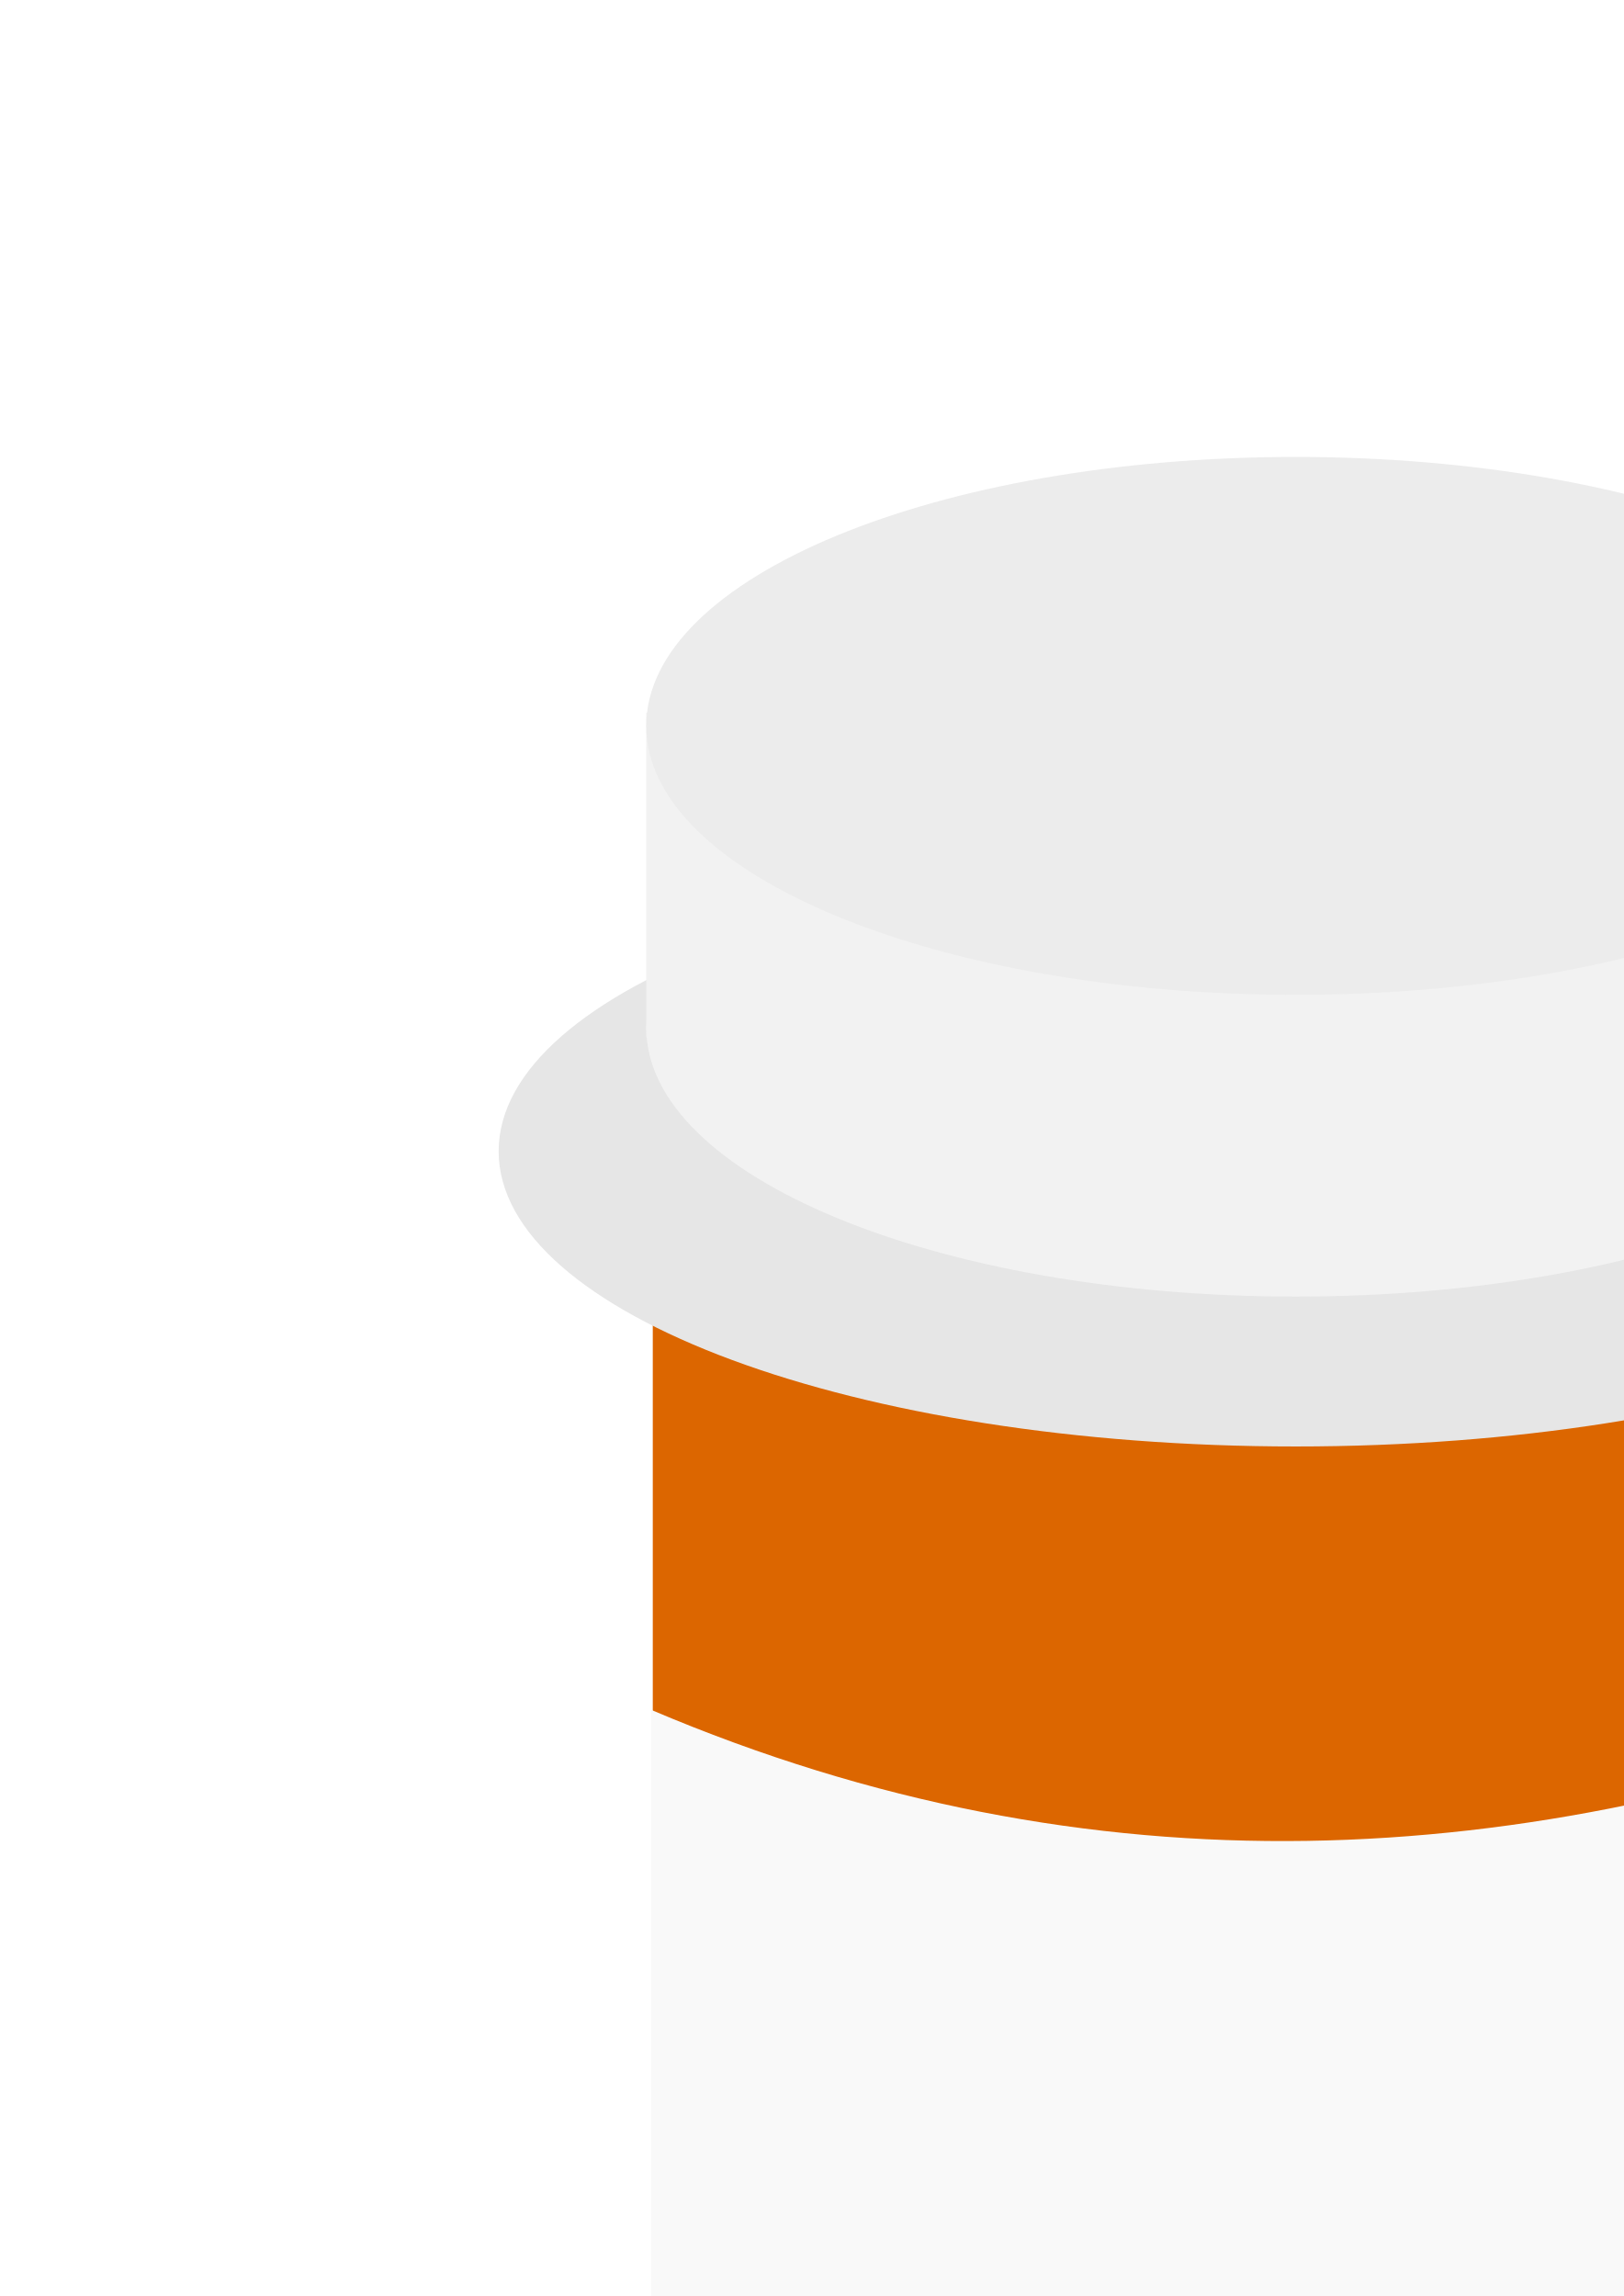
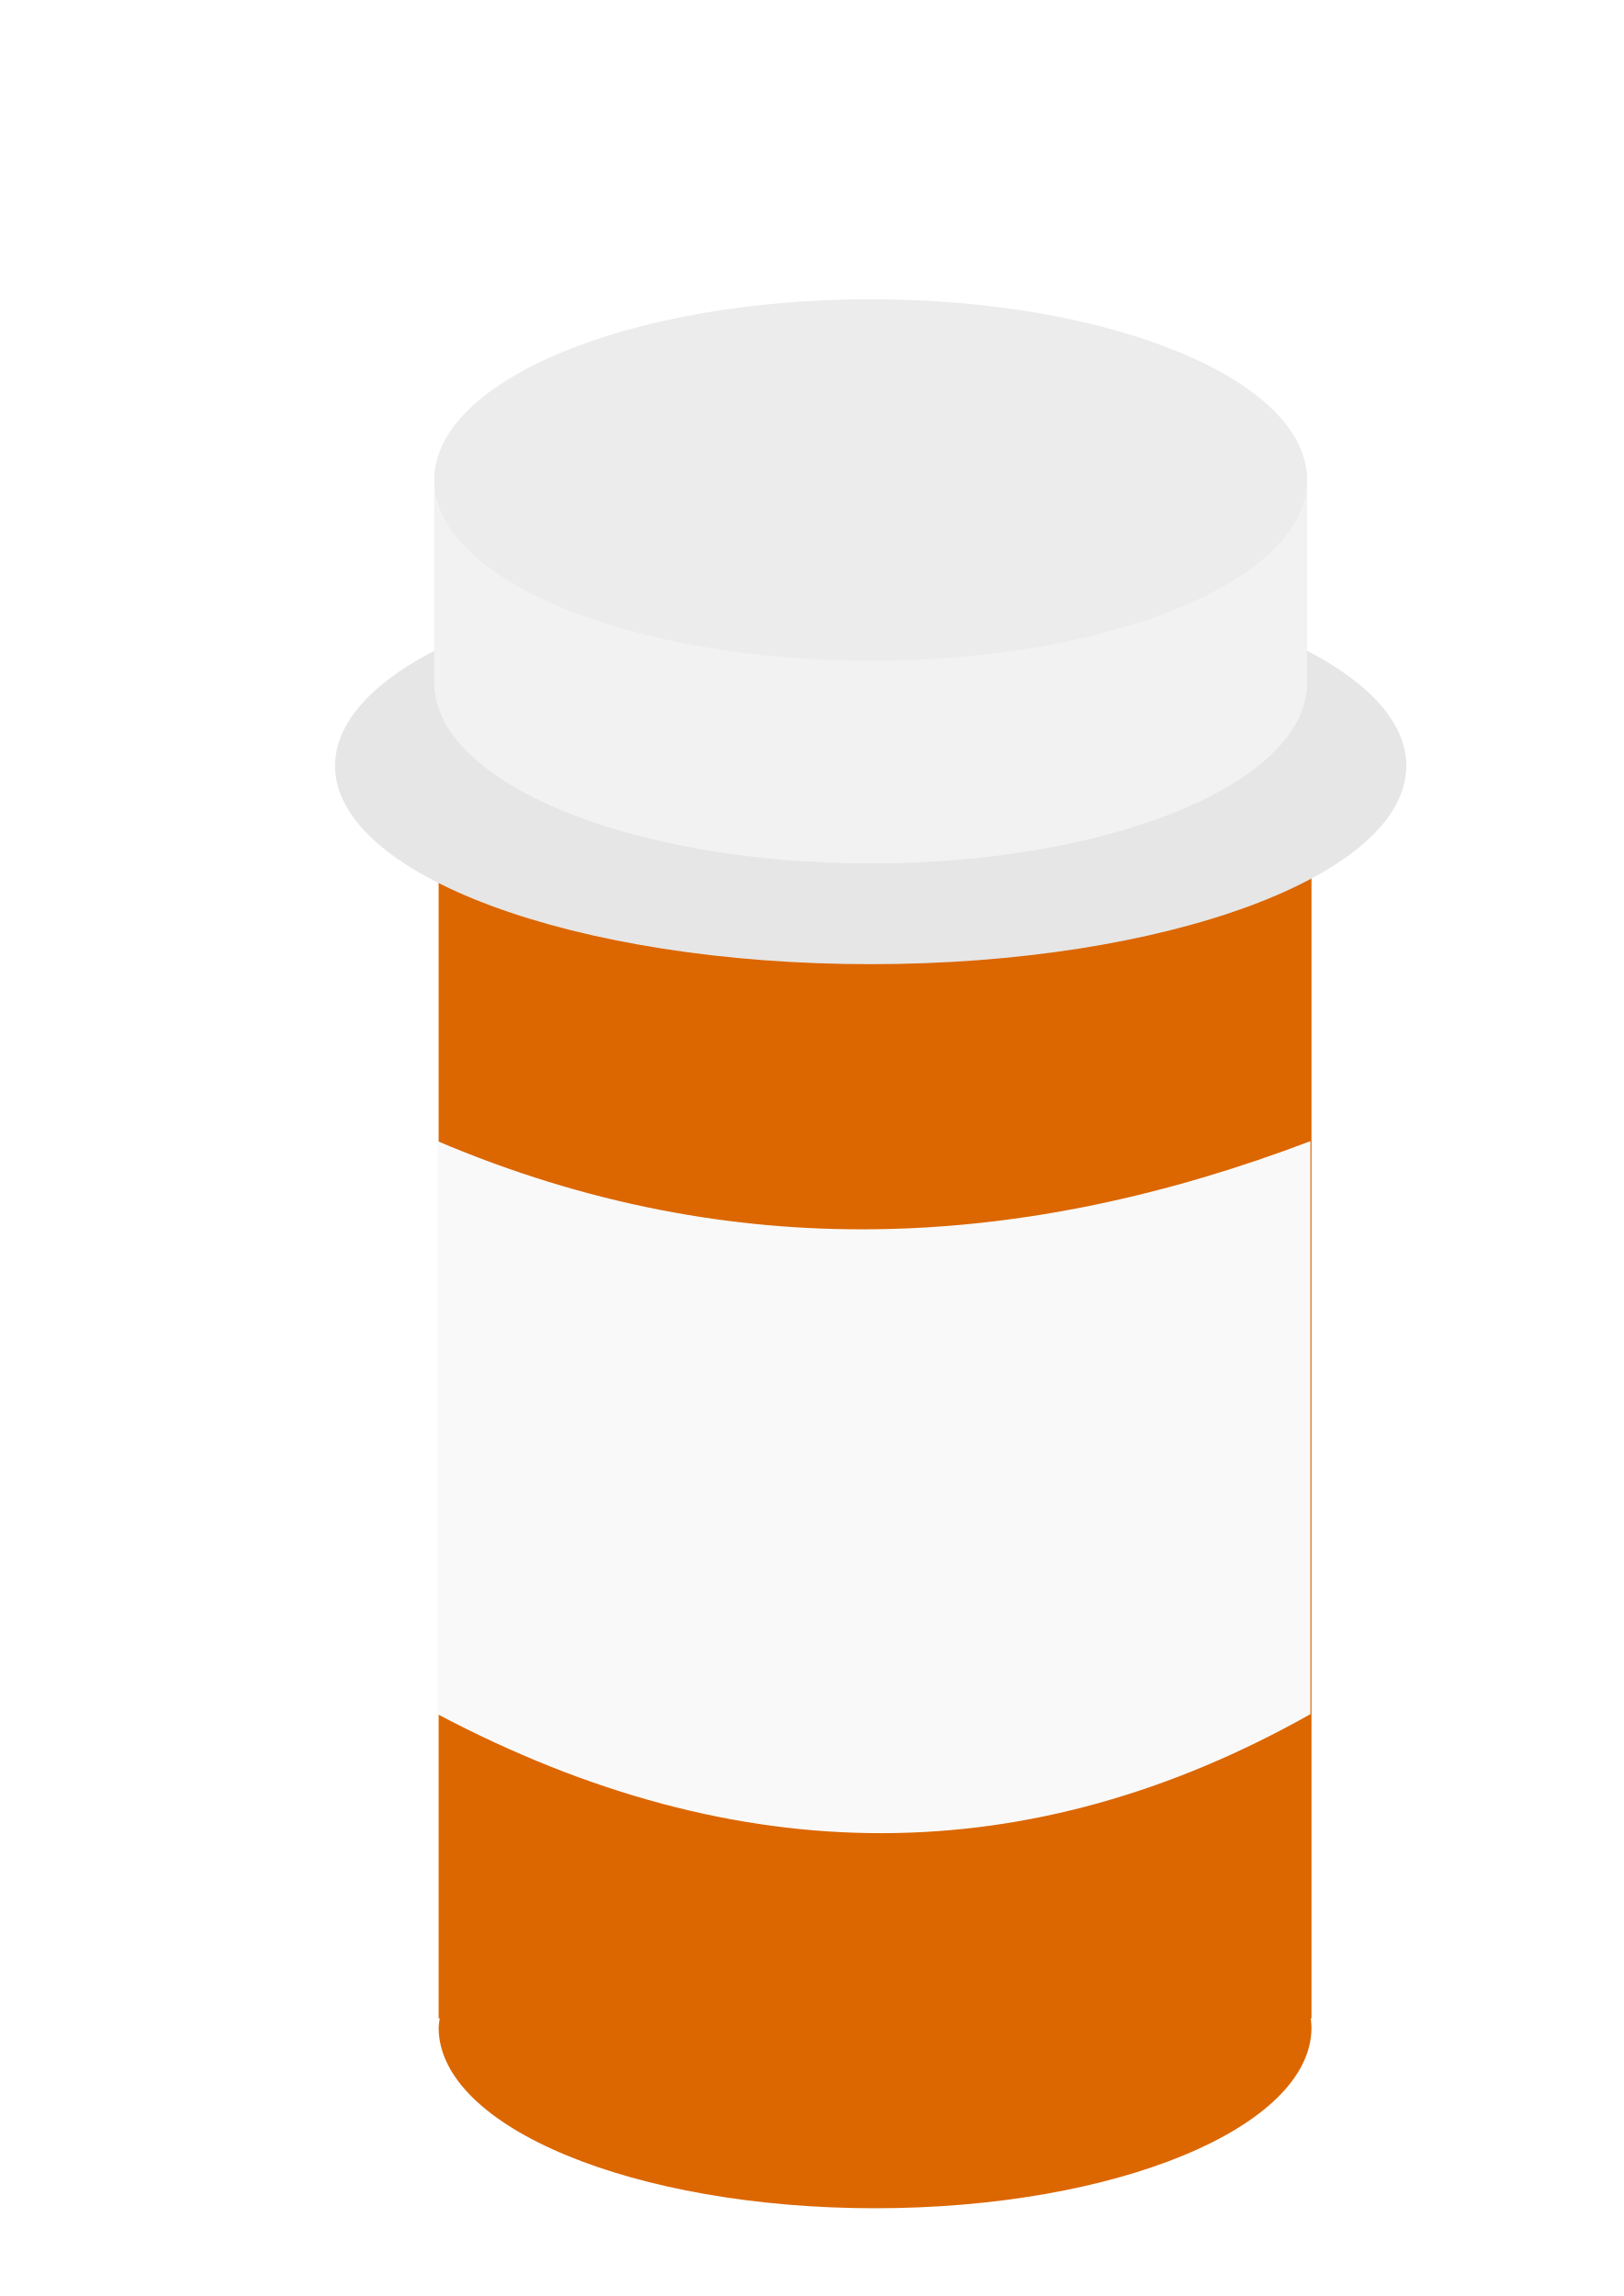
- <svg xmlns="http://www.w3.org/2000/svg" width="210mm" height="297mm" viewBox="0 0 500 700" id="pill-bottle" version="1.1">
+ <svg xmlns="http://www.w3.org/2000/svg" width="210mm" height="297mm" viewBox="0 0 744.094 1052.362" id="pill-bottle" version="1.1">
  <defs id="defs5660" />
  <g class="pill-bottle">
    <g id="layer1">
      <g id="g6323" transform="translate(-0.00511169,0)">
        <path class="bottle-body" id="rect6206" d="m 201.021,355.357 0,569.727 0.51,0 a 200,82.832 0 0 0 -0.51,4.223 200,82.832 0 0 0 200,82.832 200,82.832 0 0 0 200,-82.832 200,82.832 0 0 0 -0.361,-4.223 l 0.361,0 0,-569.727 -400,0 z" style="opacity:1;fill:#dc6600;fill-opacity:1;stroke:none;stroke-width:2;stroke-linecap:square;stroke-linejoin:miter;stroke-miterlimit:4;stroke-dasharray:none;stroke-opacity:1" />
        <ellipse class="bottle-inside" ry="82.832" rx="200" cy="353.337" cx="400.02" id="path6210-6-6" style="opacity:1;fill:#aa4400;fill-opacity:1;stroke:none;stroke-width:2;stroke-linecap:square;stroke-linejoin:miter;stroke-miterlimit:4;stroke-dasharray:none;stroke-opacity:1" />
      </g>
      <g id="lid" transform="translate(703.0662,20.20305)">
        <ellipse ry="90.914" rx="245.457" cy="330.809" cx="-304.056" id="path6210-6-2" style="opacity:1;fill:#e6e6e6;fill-opacity:1;stroke:none;stroke-width:2;stroke-linecap:square;stroke-linejoin:miter;stroke-miterlimit:4;stroke-dasharray:none;stroke-opacity:1" />
        <ellipse ry="82.832" rx="200" cy="292.728" cx="-304.056" id="path6210-6-27" style="opacity:1;fill:#f2f2f2;fill-opacity:1;stroke:none;stroke-width:2;stroke-linecap:square;stroke-linejoin:miter;stroke-miterlimit:4;stroke-dasharray:none;stroke-opacity:1" />
        <rect ry="2.03989e-006" y="195.753" x="-504.056" height="100" width="400" id="rect6262" style="opacity:1;fill:#f2f2f2;fill-opacity:1;stroke:none;stroke-width:2;stroke-linecap:square;stroke-linejoin:miter;stroke-miterlimit:4;stroke-dasharray:none;stroke-opacity:1" />
        <ellipse ry="82.832" rx="200" cy="199.793" cx="-304.056" id="path6210-6" style="opacity:1;fill:#ececec;fill-opacity:1;stroke:none;stroke-width:2;stroke-linecap:square;stroke-linejoin:miter;stroke-miterlimit:4;stroke-dasharray:none;stroke-opacity:1" />
      </g>
      <path class="label" style="opacity:1;fill:#f9f9f9;fill-opacity:1;stroke:none;stroke-width:2;stroke-linecap:square;stroke-linejoin:miter;stroke-miterlimit:4;stroke-dasharray:none;stroke-opacity:1" d="m 200.505,523.042 c 136.235,57.905 269.166,49.714 400.02,0 l 0,0 0,262.64 0,10e-6 c -127.999,72.103 -261.246,73.357 -400.02,0 l 0,-10e-6 z" id="rect6327" />
    </g>
  </g>
</svg>
